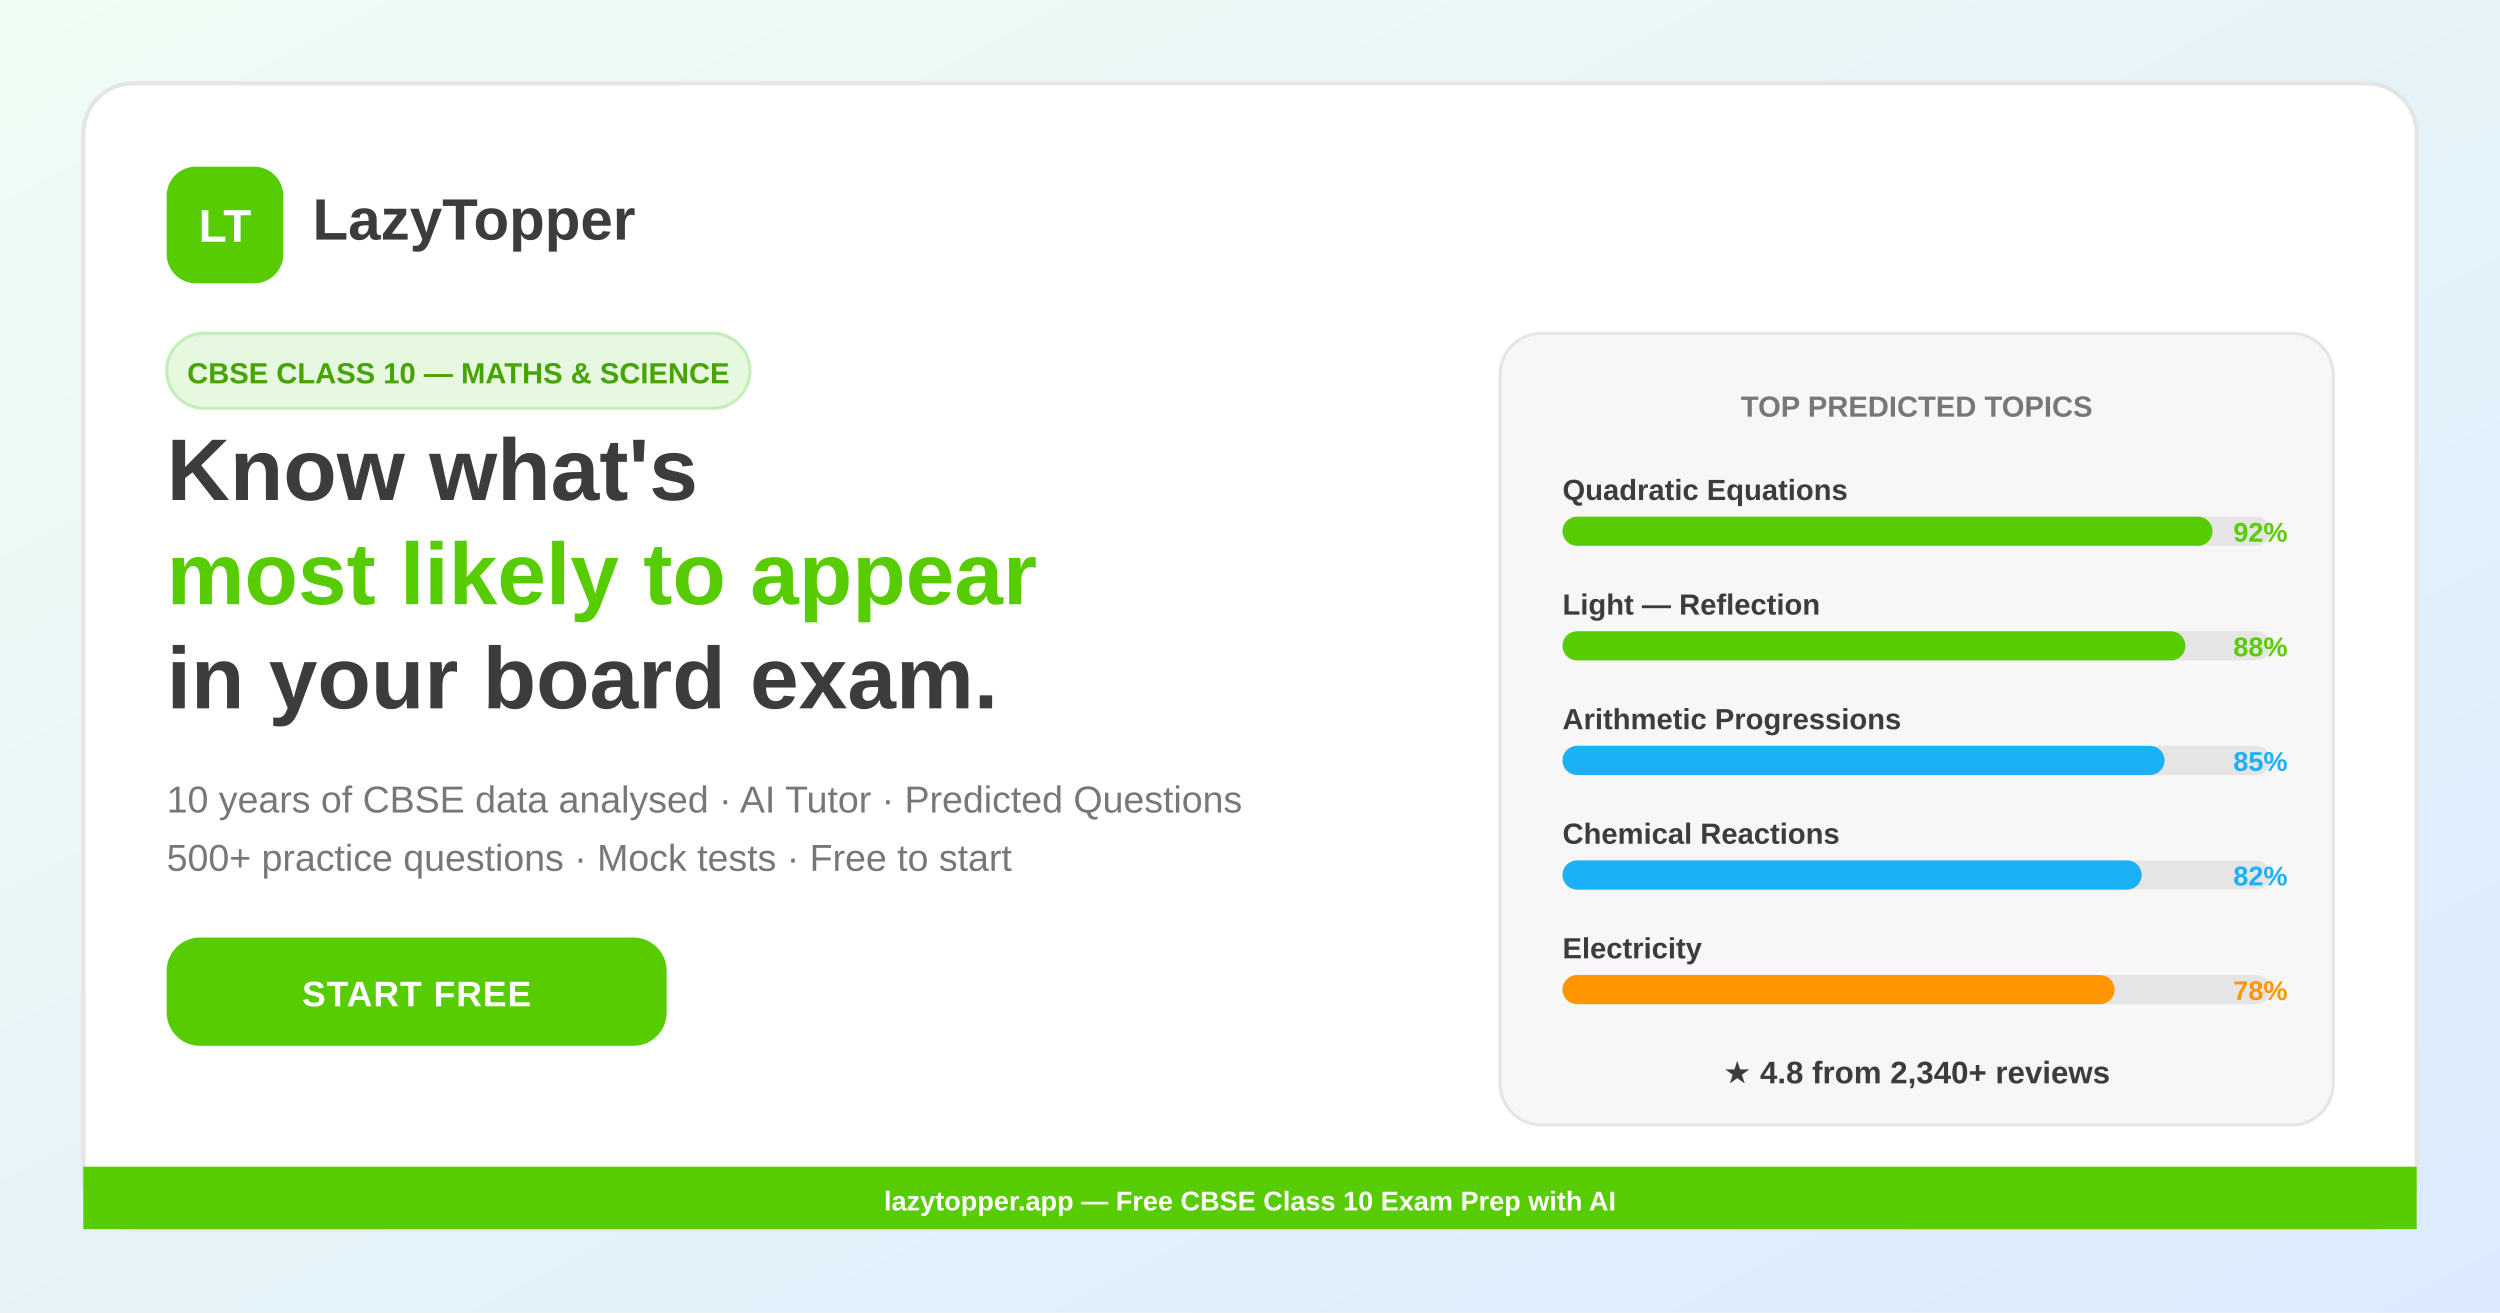
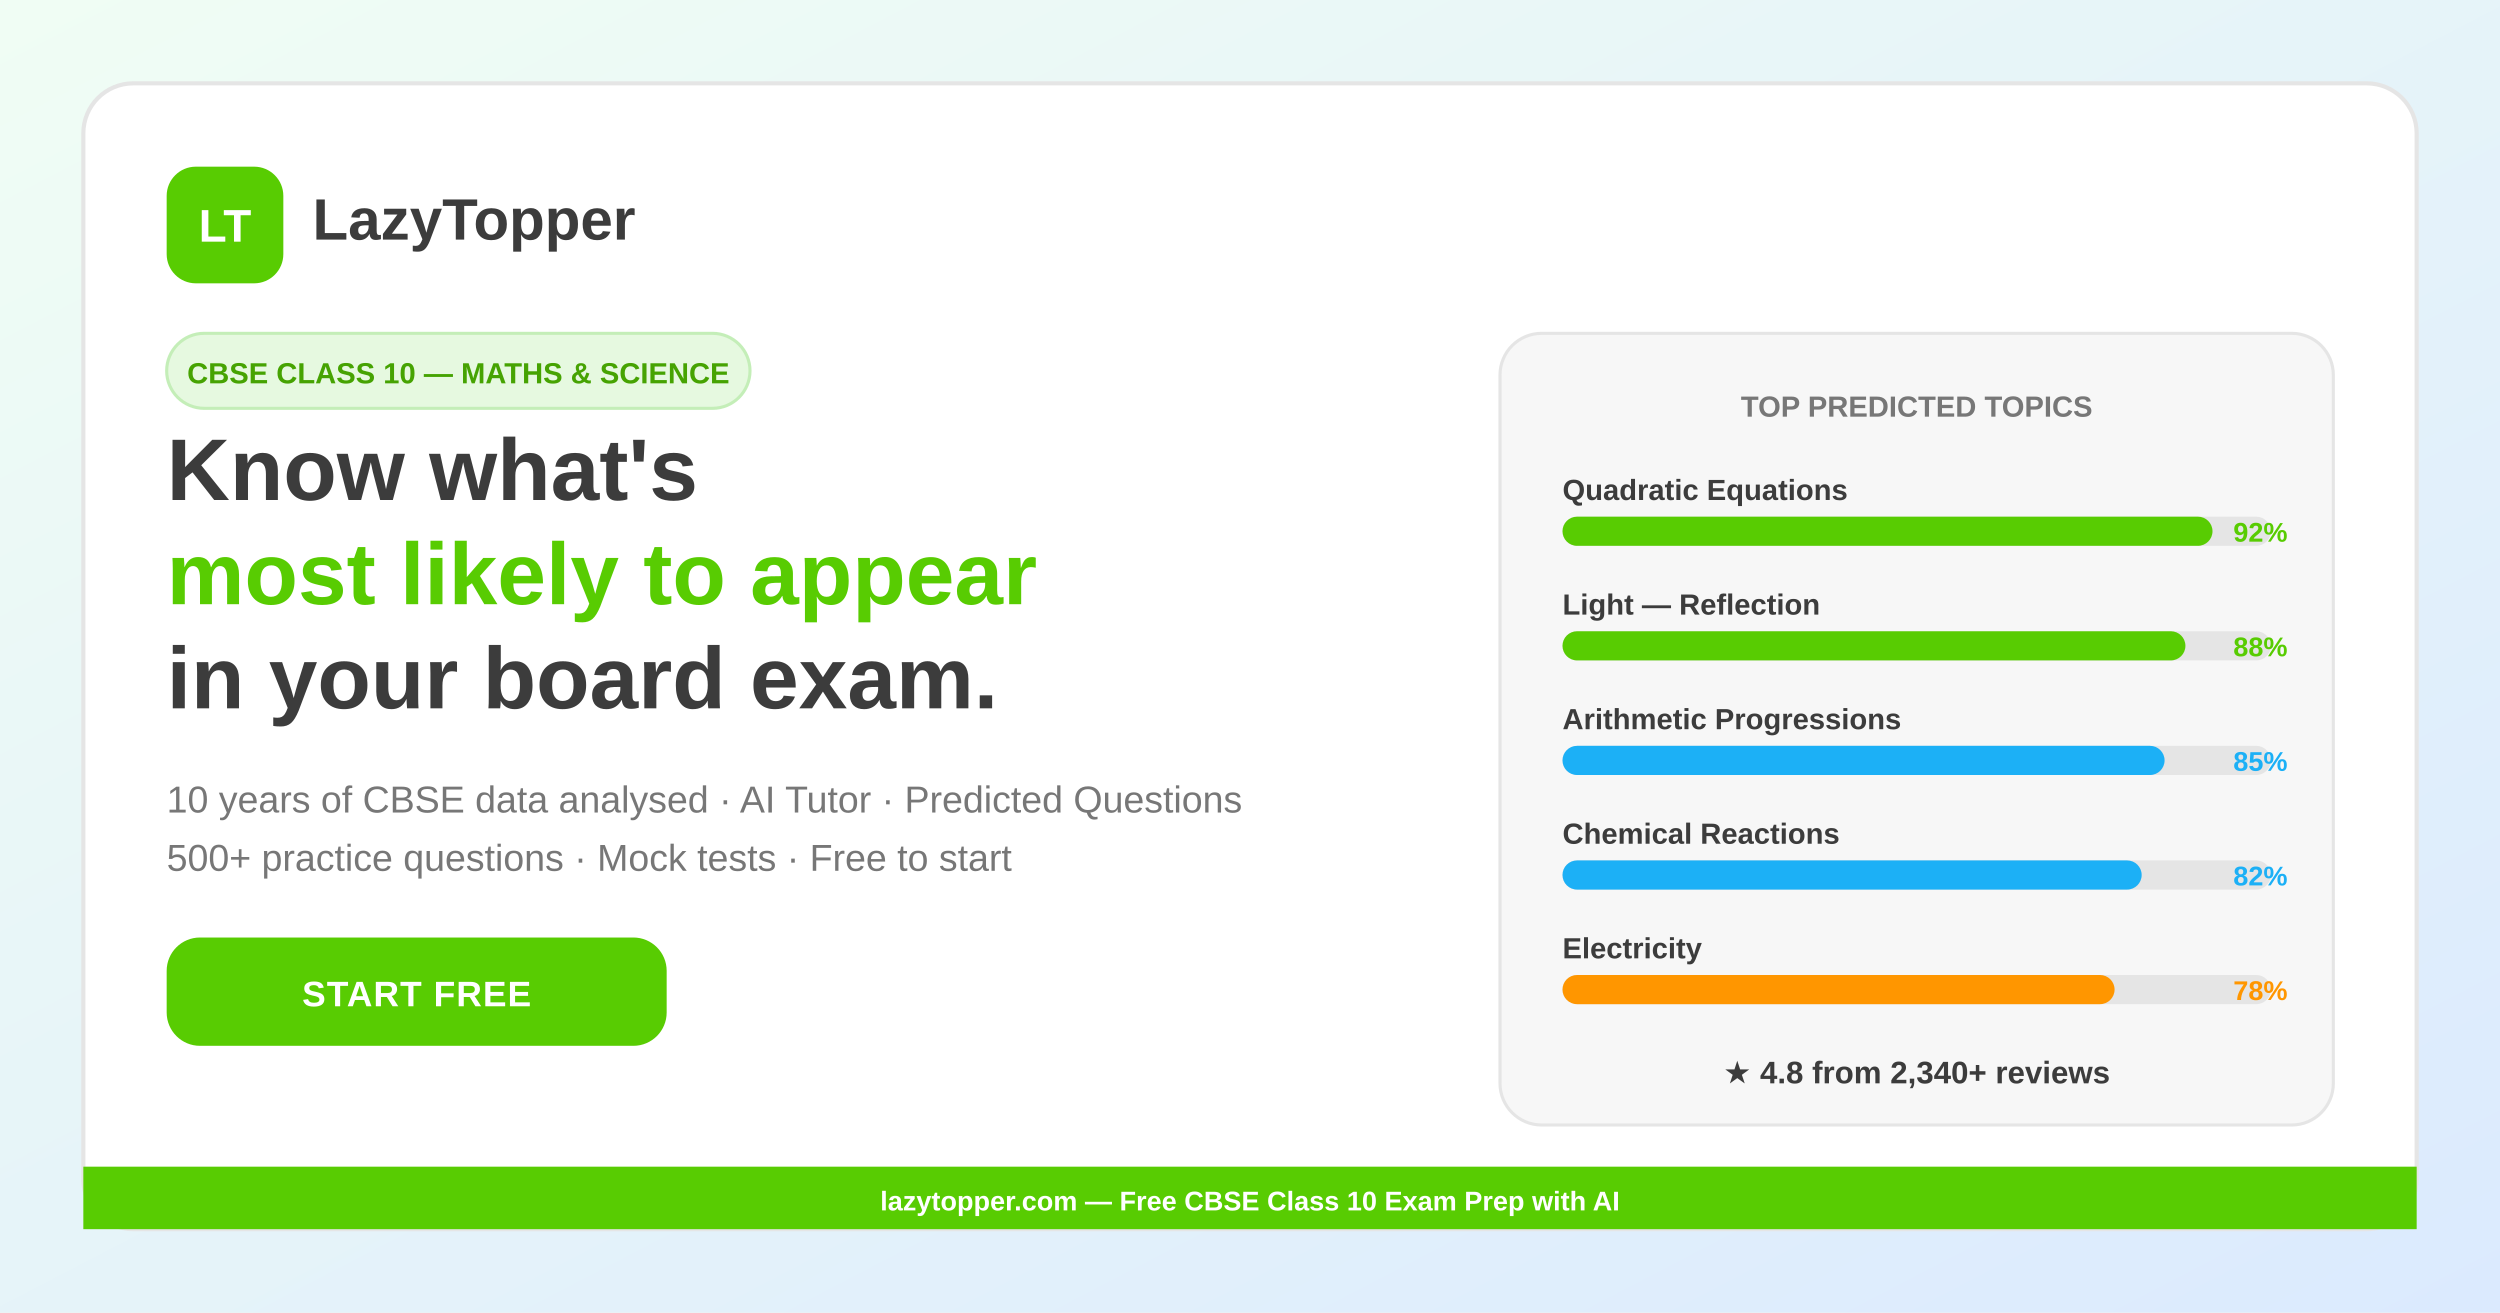
<svg xmlns="http://www.w3.org/2000/svg" viewBox="0 0 1200 630" width="1200" height="630">
  <defs>
    <linearGradient id="bg" x1="0%" y1="0%" x2="100%" y2="100%">
      <stop offset="0%" style="stop-color:#f0fdf4;stop-opacity:1" />
      <stop offset="100%" style="stop-color:#dbeafe;stop-opacity:1" />
    </linearGradient>
  </defs>
  <rect width="1200" height="630" fill="url(#bg)" />
  <rect x="40" y="40" width="1120" height="550" rx="24" fill="#ffffff" stroke="#e5e5e5" stroke-width="2" />
  <rect x="80" y="80" width="56" height="56" rx="14" fill="#58cc02" />
  <text x="108" y="116" font-family="Arial,sans-serif" font-size="22" font-weight="900" fill="#ffffff" text-anchor="middle">LT</text>
  <text x="150" y="115" font-family="Arial,sans-serif" font-size="28" font-weight="800" fill="#3c3c3c">LazyTopper</text>
  <rect x="80" y="160" width="280" height="36" rx="18" fill="#e6f9e0" stroke="#c4eeb8" stroke-width="1.5" />
  <text x="220" y="184" font-family="Arial,sans-serif" font-size="14" font-weight="700" fill="#46a302" text-anchor="middle">CBSE CLASS 10 — MATHS &amp; SCIENCE</text>
  <text x="80" y="240" font-family="Arial,sans-serif" font-size="42" font-weight="800" fill="#3c3c3c">Know what's</text>
  <text x="80" y="290" font-family="Arial,sans-serif" font-size="42" font-weight="800" fill="#58cc02">most likely to appear</text>
  <text x="80" y="340" font-family="Arial,sans-serif" font-size="42" font-weight="800" fill="#3c3c3c">in your board exam.</text>
  <text x="80" y="390" font-family="Arial,sans-serif" font-size="18" fill="#777777">10 years of CBSE data analysed · AI Tutor · Predicted Questions</text>
  <text x="80" y="418" font-family="Arial,sans-serif" font-size="18" fill="#777777">500+ practice questions · Mock tests · Free to start</text>
  <rect x="80" y="450" width="240" height="52" rx="16" fill="#58cc02" />
  <text x="200" y="483" font-family="Arial,sans-serif" font-size="17" font-weight="800" fill="#ffffff" text-anchor="middle" letter-spacing="0.5">START FREE</text>
  <rect x="720" y="160" width="400" height="380" rx="20" fill="#f7f7f7" stroke="#e5e5e5" stroke-width="1.5" />
  <text x="920" y="200" font-family="Arial,sans-serif" font-size="14" font-weight="700" fill="#777777" text-anchor="middle">TOP PREDICTED TOPICS</text>
  <text x="750" y="240" font-family="Arial,sans-serif" font-size="14" font-weight="700" fill="#3c3c3c">Quadratic Equations</text>
  <rect x="750" y="248" width="340" height="14" rx="7" fill="#e5e5e5" />
  <rect x="750" y="248" width="312" height="14" rx="7" fill="#58cc02" />
  <text x="1098" y="260" font-family="Arial,sans-serif" font-size="13" font-weight="900" fill="#58cc02" text-anchor="end">92%</text>
  <text x="750" y="295" font-family="Arial,sans-serif" font-size="14" font-weight="700" fill="#3c3c3c">Light — Reflection</text>
  <rect x="750" y="303" width="340" height="14" rx="7" fill="#e5e5e5" />
  <rect x="750" y="303" width="299" height="14" rx="7" fill="#58cc02" />
  <text x="1098" y="315" font-family="Arial,sans-serif" font-size="13" font-weight="900" fill="#58cc02" text-anchor="end">88%</text>
  <text x="750" y="350" font-family="Arial,sans-serif" font-size="14" font-weight="700" fill="#3c3c3c">Arithmetic Progressions</text>
  <rect x="750" y="358" width="340" height="14" rx="7" fill="#e5e5e5" />
  <rect x="750" y="358" width="289" height="14" rx="7" fill="#1cb0f6" />
  <text x="1098" y="370" font-family="Arial,sans-serif" font-size="13" font-weight="900" fill="#1cb0f6" text-anchor="end">85%</text>
  <text x="750" y="405" font-family="Arial,sans-serif" font-size="14" font-weight="700" fill="#3c3c3c">Chemical Reactions</text>
  <rect x="750" y="413" width="340" height="14" rx="7" fill="#e5e5e5" />
  <rect x="750" y="413" width="278" height="14" rx="7" fill="#1cb0f6" />
  <text x="1098" y="425" font-family="Arial,sans-serif" font-size="13" font-weight="900" fill="#1cb0f6" text-anchor="end">82%</text>
  <text x="750" y="460" font-family="Arial,sans-serif" font-size="14" font-weight="700" fill="#3c3c3c">Electricity</text>
  <rect x="750" y="468" width="340" height="14" rx="7" fill="#e5e5e5" />
  <rect x="750" y="468" width="265" height="14" rx="7" fill="#ff9600" />
  <text x="1098" y="480" font-family="Arial,sans-serif" font-size="13" font-weight="900" fill="#ff9600" text-anchor="end">78%</text>
  <text x="920" y="520" font-family="Arial,sans-serif" font-size="15" font-weight="800" fill="#3c3c3c" text-anchor="middle">★ 4.8 from 2,340+ reviews</text>
  <rect x="40" y="560" width="1120" height="30" rx="0" fill="#58cc02" />
-   <text x="600" y="581" font-family="Arial,sans-serif" font-size="13" font-weight="700" fill="#ffffff" text-anchor="middle">lazytopper.app — Free CBSE Class 10 Exam Prep with AI</text>
+   <text x="600" y="581" font-family="Arial,sans-serif" font-size="13" font-weight="700" fill="#ffffff" text-anchor="middle">lazytopper.com — Free CBSE Class 10 Exam Prep with AI</text>
</svg>
